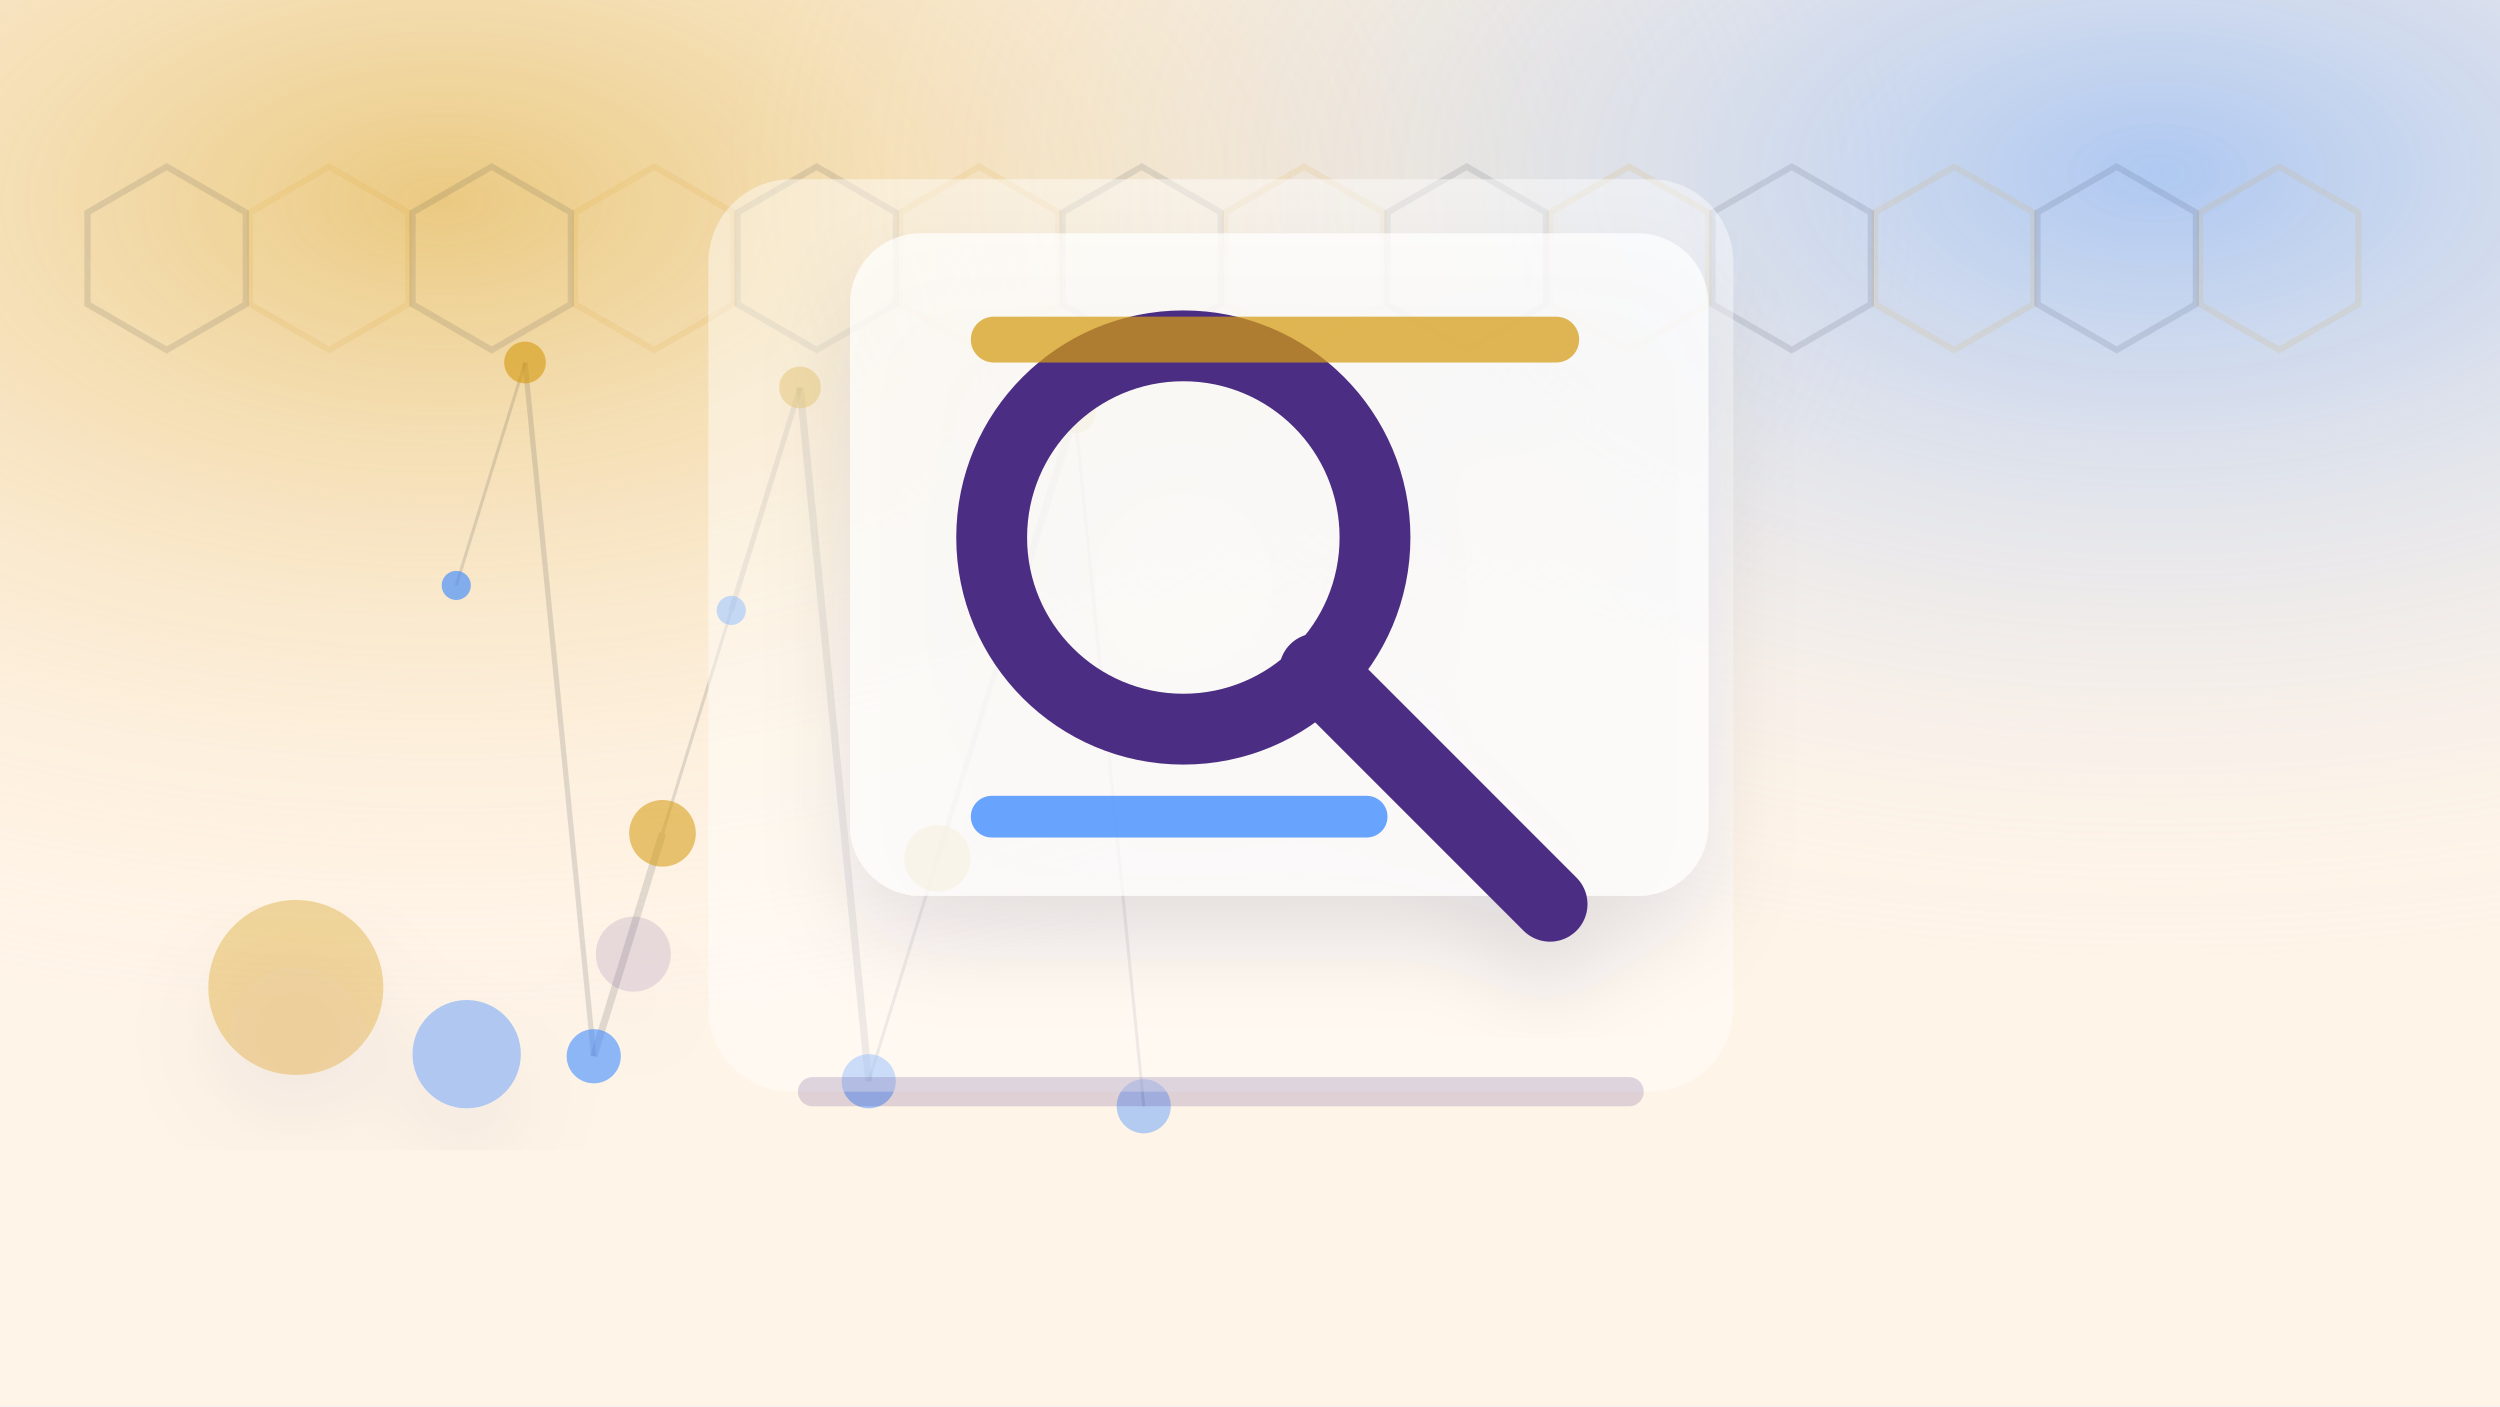
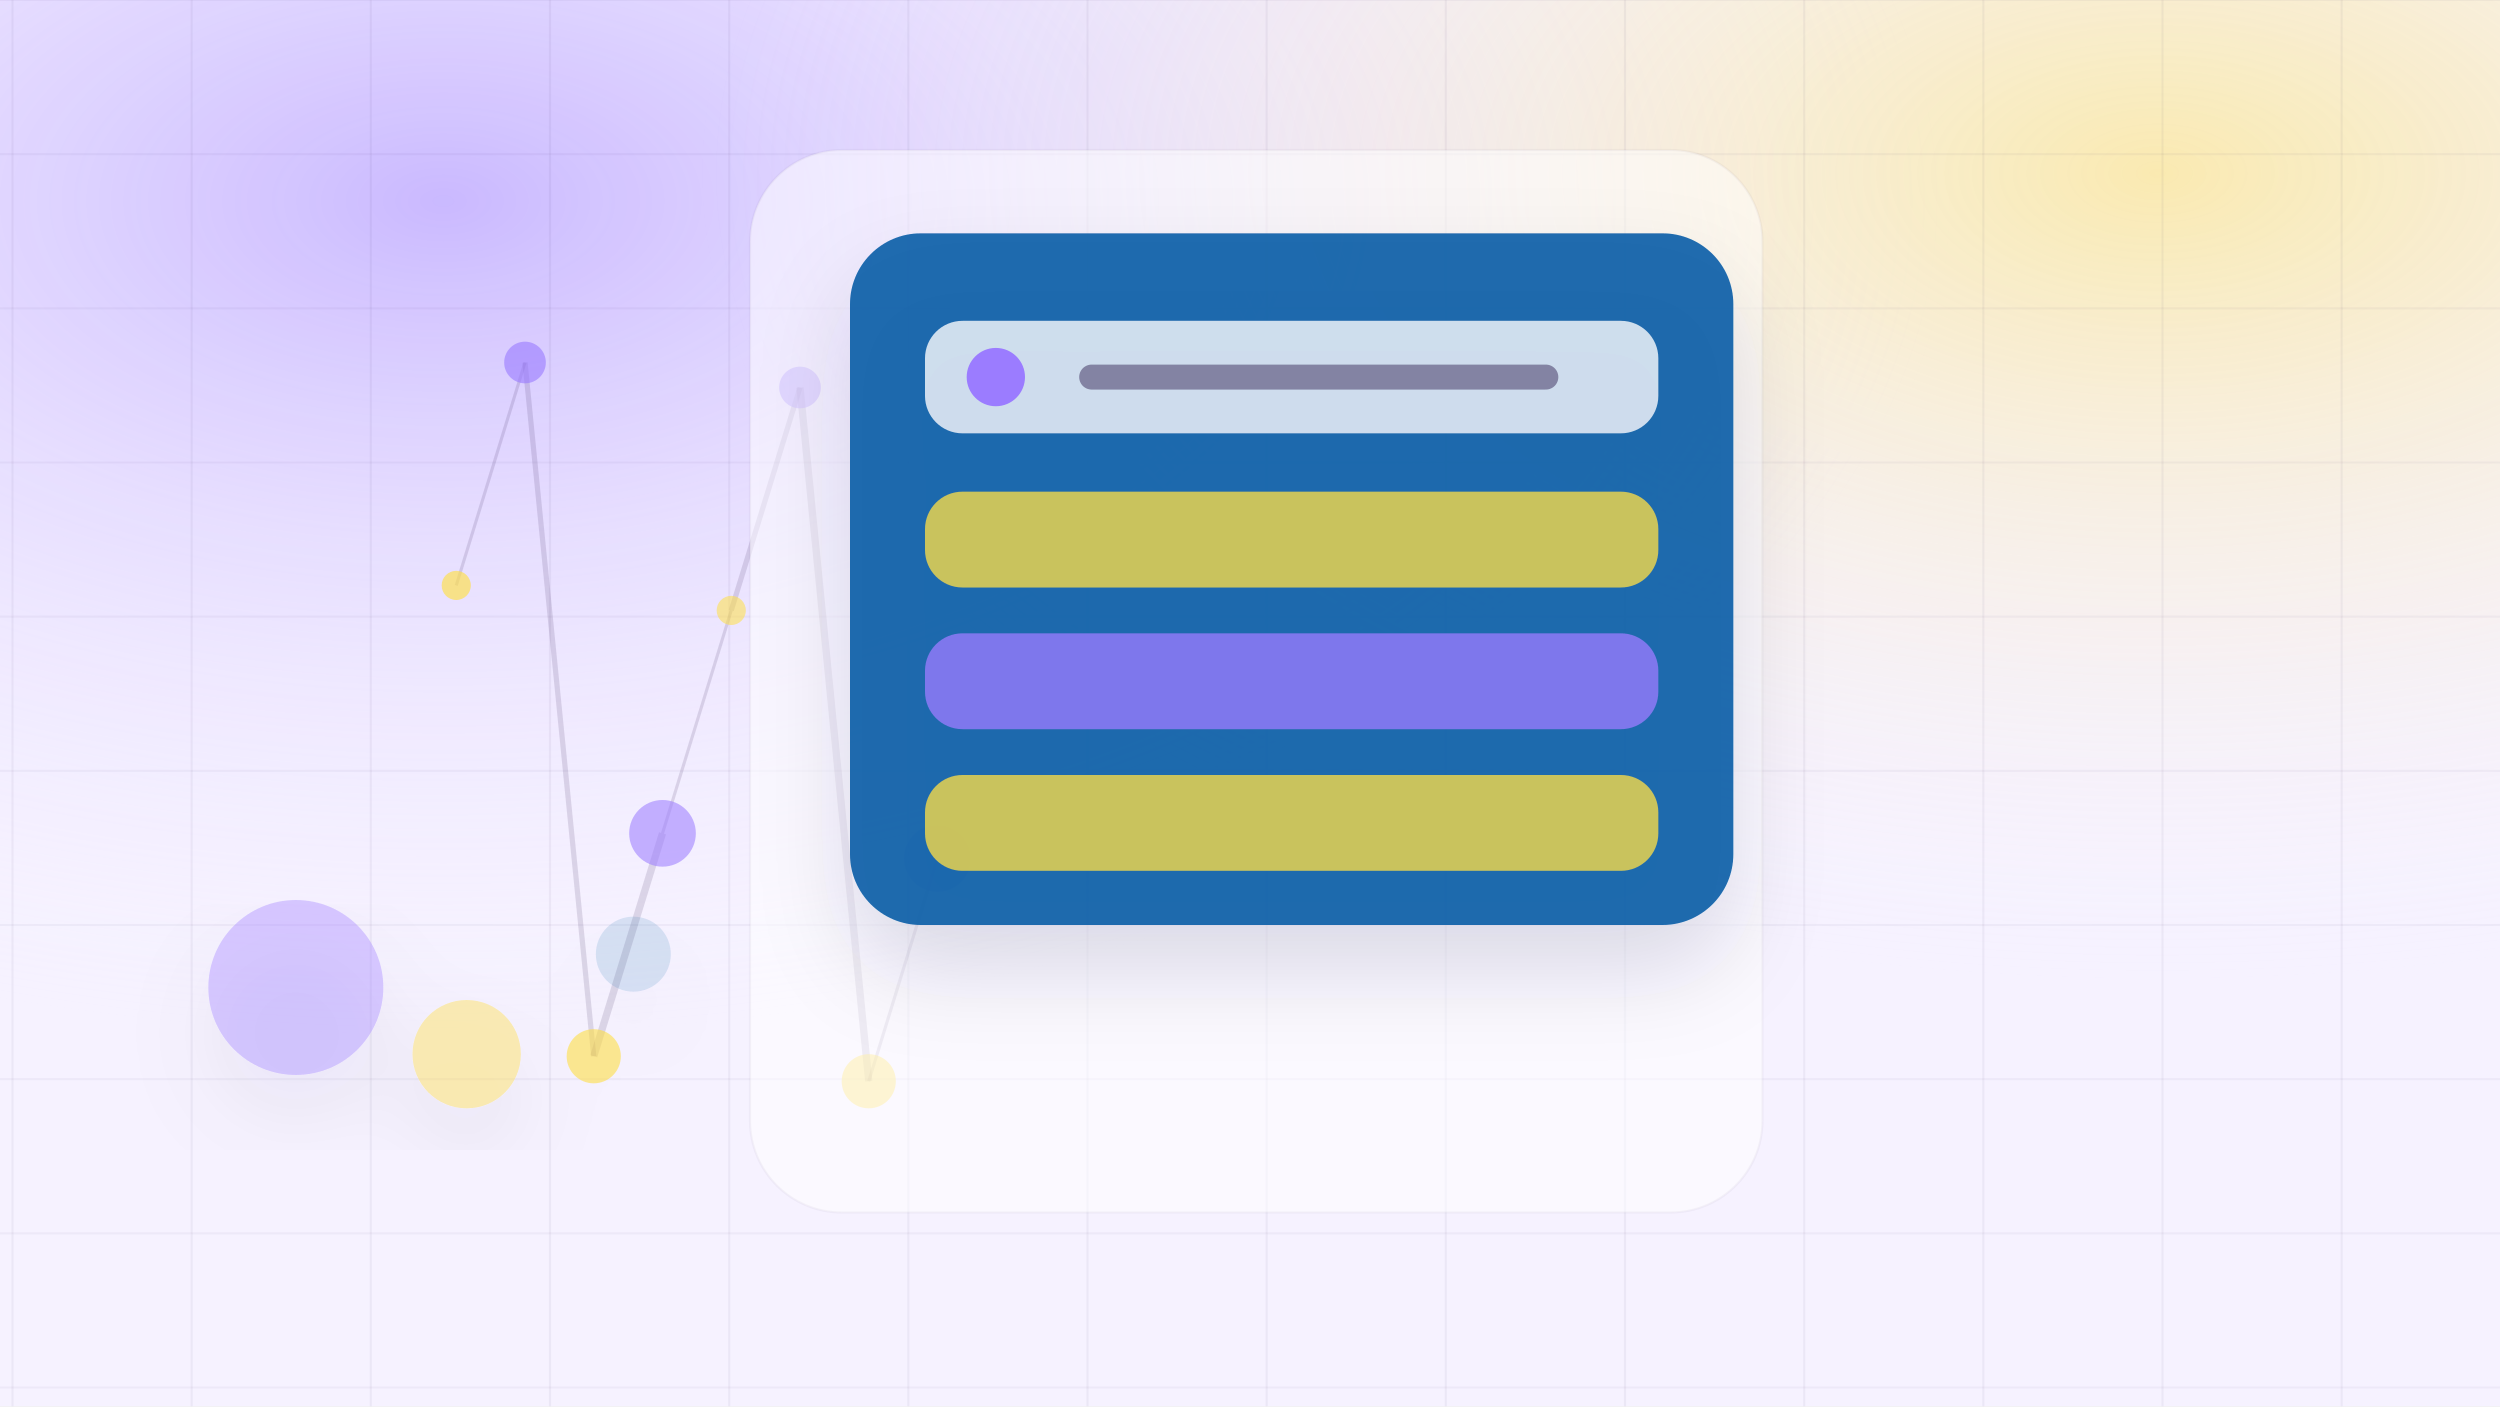
<svg xmlns="http://www.w3.org/2000/svg" width="1200" height="675" viewBox="0 0 1200 675" role="img" aria-labelledby="title desc">
  <defs>
    <radialGradient id="g1" cx="18%" cy="14%" r="60%">
-       <stop stop-color="#d49b12" stop-opacity=".48" />
-       <stop offset="1" stop-color="#fff4e8" stop-opacity="0" />
+       <stop stop-color="#9b7cff" stop-opacity=".48" />
+       <stop offset="1" stop-color="#f6f2ff" stop-opacity="0" />
    </radialGradient>
    <radialGradient id="g2" cx="86%" cy="12%" r="58%">
-       <stop stop-color="#3f8cff" stop-opacity=".42" />
-       <stop offset="1" stop-color="#fff4e8" stop-opacity="0" />
+       <stop stop-color="#ffdf45" stop-opacity=".42" />
+       <stop offset="1" stop-color="#f6f2ff" stop-opacity="0" />
    </radialGradient>
    <linearGradient id="split" x1="0" x2="1">
-       <stop stop-color="#fff4e8" />
-       <stop offset=".55" stop-color="#fff4e8" />
+       <stop stop-color="#f6f2ff" />
+       <stop offset=".55" stop-color="#f6f2ff" />
      <stop offset=".55" stop-color="#eef8ff" />
      <stop offset="1" stop-color="#fff7d1" />
    </linearGradient>
    <filter id="shadow" x="-20%" y="-20%" width="140%" height="140%">
      <feDropShadow dx="0" dy="22" stdDeviation="22" flood-color="#12213a" flood-opacity=".14" />
    </filter>
  </defs>
-   <rect width="1200" height="675" fill="#fff4e8" />
+   <rect width="1200" height="675" fill="#f6f2ff" />
  <rect width="1200" height="675" fill="url(#g1)" />
  <rect width="1200" height="675" fill="url(#g2)" />
  <g opacity=".9">
-     <path d="M80 80l38 22v44l-38 22-38-22v-44z" fill="none" stroke="#172033" stroke-opacity=".12" stroke-width="3" />
-     <path d="M158 80l38 22v44l-38 22-38-22v-44z" fill="none" stroke="#d49b12" stroke-opacity=".12" stroke-width="3" />
-     <path d="M236 80l38 22v44l-38 22-38-22v-44z" fill="none" stroke="#172033" stroke-opacity=".12" stroke-width="3" />
-     <path d="M314 80l38 22v44l-38 22-38-22v-44z" fill="none" stroke="#d49b12" stroke-opacity=".12" stroke-width="3" />
-     <path d="M392 80l38 22v44l-38 22-38-22v-44z" fill="none" stroke="#172033" stroke-opacity=".12" stroke-width="3" />
-     <path d="M470 80l38 22v44l-38 22-38-22v-44z" fill="none" stroke="#d49b12" stroke-opacity=".12" stroke-width="3" />
-     <path d="M548 80l38 22v44l-38 22-38-22v-44z" fill="none" stroke="#172033" stroke-opacity=".12" stroke-width="3" />
-     <path d="M626 80l38 22v44l-38 22-38-22v-44z" fill="none" stroke="#d49b12" stroke-opacity=".12" stroke-width="3" />
-     <path d="M704 80l38 22v44l-38 22-38-22v-44z" fill="none" stroke="#172033" stroke-opacity=".12" stroke-width="3" />
-     <path d="M782 80l38 22v44l-38 22-38-22v-44z" fill="none" stroke="#d49b12" stroke-opacity=".12" stroke-width="3" />
-     <path d="M860 80l38 22v44l-38 22-38-22v-44z" fill="none" stroke="#172033" stroke-opacity=".12" stroke-width="3" />
-     <path d="M938 80l38 22v44l-38 22-38-22v-44z" fill="none" stroke="#d49b12" stroke-opacity=".12" stroke-width="3" />
-     <path d="M1016 80l38 22v44l-38 22-38-22v-44z" fill="none" stroke="#172033" stroke-opacity=".12" stroke-width="3" />
-     <path d="M1094 80l38 22v44l-38 22-38-22v-44z" fill="none" stroke="#d49b12" stroke-opacity=".12" stroke-width="3" />
+     <path d="M-80 0V675" stroke="#27144a" stroke-opacity=".055" />
+     <path d="M6 0V675" stroke="#27144a" stroke-opacity=".055" />
+     <path d="M92 0V675" stroke="#27144a" stroke-opacity=".055" />
+     <path d="M178 0V675" stroke="#27144a" stroke-opacity=".055" />
+     <path d="M264 0V675" stroke="#27144a" stroke-opacity=".055" />
+     <path d="M350 0V675" stroke="#27144a" stroke-opacity=".055" />
+     <path d="M436 0V675" stroke="#27144a" stroke-opacity=".055" />
+     <path d="M522 0V675" stroke="#27144a" stroke-opacity=".055" />
+     <path d="M608 0V675" stroke="#27144a" stroke-opacity=".055" />
+     <path d="M694 0V675" stroke="#27144a" stroke-opacity=".055" />
+     <path d="M780 0V675" stroke="#27144a" stroke-opacity=".055" />
+     <path d="M866 0V675" stroke="#27144a" stroke-opacity=".055" />
+     <path d="M952 0V675" stroke="#27144a" stroke-opacity=".055" />
+     <path d="M1038 0V675" stroke="#27144a" stroke-opacity=".055" />
+     <path d="M1124 0V675" stroke="#27144a" stroke-opacity=".055" />
+     <path d="M1210 0V675" stroke="#27144a" stroke-opacity=".055" />
+     <path d="M1296 0V675" stroke="#27144a" stroke-opacity=".055" />
+     <path d="M1382 0V675" stroke="#27144a" stroke-opacity=".055" />
+     <path d="M0 0H1200" stroke="#27144a" stroke-opacity=".045" />
+     <path d="M0 74H1200" stroke="#27144a" stroke-opacity=".045" />
+     <path d="M0 148H1200" stroke="#27144a" stroke-opacity=".045" />
+     <path d="M0 222H1200" stroke="#27144a" stroke-opacity=".045" />
+     <path d="M0 296H1200" stroke="#27144a" stroke-opacity=".045" />
+     <path d="M0 370H1200" stroke="#27144a" stroke-opacity=".045" />
+     <path d="M0 444H1200" stroke="#27144a" stroke-opacity=".045" />
+     <path d="M0 518H1200" stroke="#27144a" stroke-opacity=".045" />
+     <path d="M0 592H1200" stroke="#27144a" stroke-opacity=".045" />
+     <path d="M0 666H1200" stroke="#27144a" stroke-opacity=".045" />
  </g>
  <g>
-     <line x1="219" y1="281" x2="252" y2="174" stroke="#172033" stroke-opacity=".13" stroke-width="1.5" />
-     <line x1="252" y1="174" x2="285" y2="507" stroke="#172033" stroke-opacity=".13" stroke-width="2.5" />
-     <line x1="285" y1="507" x2="318" y2="400" stroke="#172033" stroke-opacity=".13" stroke-width="3.5" />
-     <line x1="318" y1="400" x2="351" y2="293" stroke="#172033" stroke-opacity=".13" stroke-width="1.5" />
-     <line x1="351" y1="293" x2="384" y2="186" stroke="#172033" stroke-opacity=".13" stroke-width="2.5" />
-     <line x1="384" y1="186" x2="417" y2="519" stroke="#172033" stroke-opacity=".13" stroke-width="3.5" />
-     <line x1="417" y1="519" x2="450" y2="412" stroke="#172033" stroke-opacity=".13" stroke-width="1.5" />
-     <line x1="450" y1="412" x2="483" y2="305" stroke="#172033" stroke-opacity=".13" stroke-width="2.5" />
-     <line x1="483" y1="305" x2="516" y2="198" stroke="#172033" stroke-opacity=".13" stroke-width="3.5" />
-     <line x1="516" y1="198" x2="549" y2="531" stroke="#172033" stroke-opacity=".13" stroke-width="1.5" />
-     <circle cx="219" cy="281" r="7" fill="#3f8cff" opacity="0.64" />
-     <circle cx="252" cy="174" r="10" fill="#d49b12" opacity="0.615" />
-     <circle cx="285" cy="507" r="13" fill="#3f8cff" opacity="0.59" />
-     <circle cx="318" cy="400" r="16" fill="#d49b12" opacity="0.565" />
-     <circle cx="351" cy="293" r="7" fill="#3f8cff" opacity="0.54" />
-     <circle cx="384" cy="186" r="10" fill="#d49b12" opacity="0.515" />
-     <circle cx="417" cy="519" r="13" fill="#3f8cff" opacity="0.49" />
-     <circle cx="450" cy="412" r="16" fill="#d49b12" opacity="0.465" />
-     <circle cx="483" cy="305" r="7" fill="#3f8cff" opacity="0.44" />
-     <circle cx="516" cy="198" r="10" fill="#d49b12" opacity="0.415" />
-     <circle cx="549" cy="531" r="13" fill="#3f8cff" opacity="0.39" />
+     <line x1="219" y1="281" x2="252" y2="174" stroke="#27144a" stroke-opacity=".13" stroke-width="1.5" />
+     <line x1="252" y1="174" x2="285" y2="507" stroke="#27144a" stroke-opacity=".13" stroke-width="2.5" />
+     <line x1="285" y1="507" x2="318" y2="400" stroke="#27144a" stroke-opacity=".13" stroke-width="3.5" />
+     <line x1="318" y1="400" x2="351" y2="293" stroke="#27144a" stroke-opacity=".13" stroke-width="1.5" />
+     <line x1="351" y1="293" x2="384" y2="186" stroke="#27144a" stroke-opacity=".13" stroke-width="2.5" />
+     <line x1="384" y1="186" x2="417" y2="519" stroke="#27144a" stroke-opacity=".13" stroke-width="3.5" />
+     <line x1="417" y1="519" x2="450" y2="412" stroke="#27144a" stroke-opacity=".13" stroke-width="1.5" />
+     <circle cx="219" cy="281" r="7" fill="#ffdf45" opacity="0.64" />
+     <circle cx="252" cy="174" r="10" fill="#9b7cff" opacity="0.615" />
+     <circle cx="285" cy="507" r="13" fill="#ffdf45" opacity="0.59" />
+     <circle cx="318" cy="400" r="16" fill="#9b7cff" opacity="0.565" />
+     <circle cx="351" cy="293" r="7" fill="#ffdf45" opacity="0.54" />
+     <circle cx="384" cy="186" r="10" fill="#9b7cff" opacity="0.515" />
+     <circle cx="417" cy="519" r="13" fill="#ffdf45" opacity="0.49" />
+     <circle cx="450" cy="412" r="16" fill="#9b7cff" opacity="0.465" />
  </g>
  <g transform="translate(-300 0)">
-     <rect x="640" y="86" width="492" height="438" rx="40" fill="#fff" opacity=".44" />
-     <path d="M690 524h392" stroke="#4b2e83" stroke-opacity=".18" stroke-width="14" stroke-linecap="round" />
+     <rect x="660" y="72" width="486" height="510" rx="44" fill="#fff" opacity=".52" stroke="#27144a" stroke-opacity=".08" />
  </g>
  <g transform="translate(-300 0)" filter="url(#shadow)">
    <g transform="translate(708 112)">
-       <rect x="0" y="0" width="412" height="318" rx="34" fill="#fff" opacity=".7" />
-       <circle cx="160" cy="146" r="92" fill="none" stroke="#4b2e83" stroke-width="34" />
-       <path d="M224 210l112 112" stroke="#4b2e83" stroke-width="36" stroke-linecap="round" />
-       <rect x="58" y="40" width="292" height="22" rx="11" fill="#d49b12" opacity=".72" />
-       <rect x="58" y="270" width="200" height="20" rx="10" fill="#3f8cff" opacity=".78" />
+       <rect x="0" y="0" width="424" height="332" rx="34" fill="#0f5fa8" opacity=".92" />
+       <rect x="36" y="42" width="352" height="54" rx="18" fill="#fff" opacity=".78" />
+       <circle cx="70" cy="69" r="14" fill="#9b7cff" />
+       <path d="M116 69h218" stroke="#27144a" stroke-width="12" stroke-linecap="round" opacity=".45" />
+       <rect x="36" y="124" width="352" height="46" rx="18" fill="#ffdf45" opacity=".76" />
+       <rect x="36" y="192" width="352" height="46" rx="18" fill="#9b7cff" opacity=".76" />
+       <rect x="36" y="260" width="352" height="46" rx="18" fill="#ffdf45" opacity=".76" />
    </g>
  </g>
  <g filter="url(#shadow)" opacity=".82">
-     <circle cx="142" cy="474" r="42" fill="#d49b12" opacity=".44" />
-     <circle cx="224" cy="506" r="26" fill="#3f8cff" opacity=".5" />
-     <circle cx="304" cy="458" r="18" fill="#4b2e83" opacity=".16" />
+     <circle cx="142" cy="474" r="42" fill="#9b7cff" opacity=".44" />
+     <circle cx="224" cy="506" r="26" fill="#ffdf45" opacity=".5" />
+     <circle cx="304" cy="458" r="18" fill="#0f5fa8" opacity=".16" />
  </g>
</svg>
